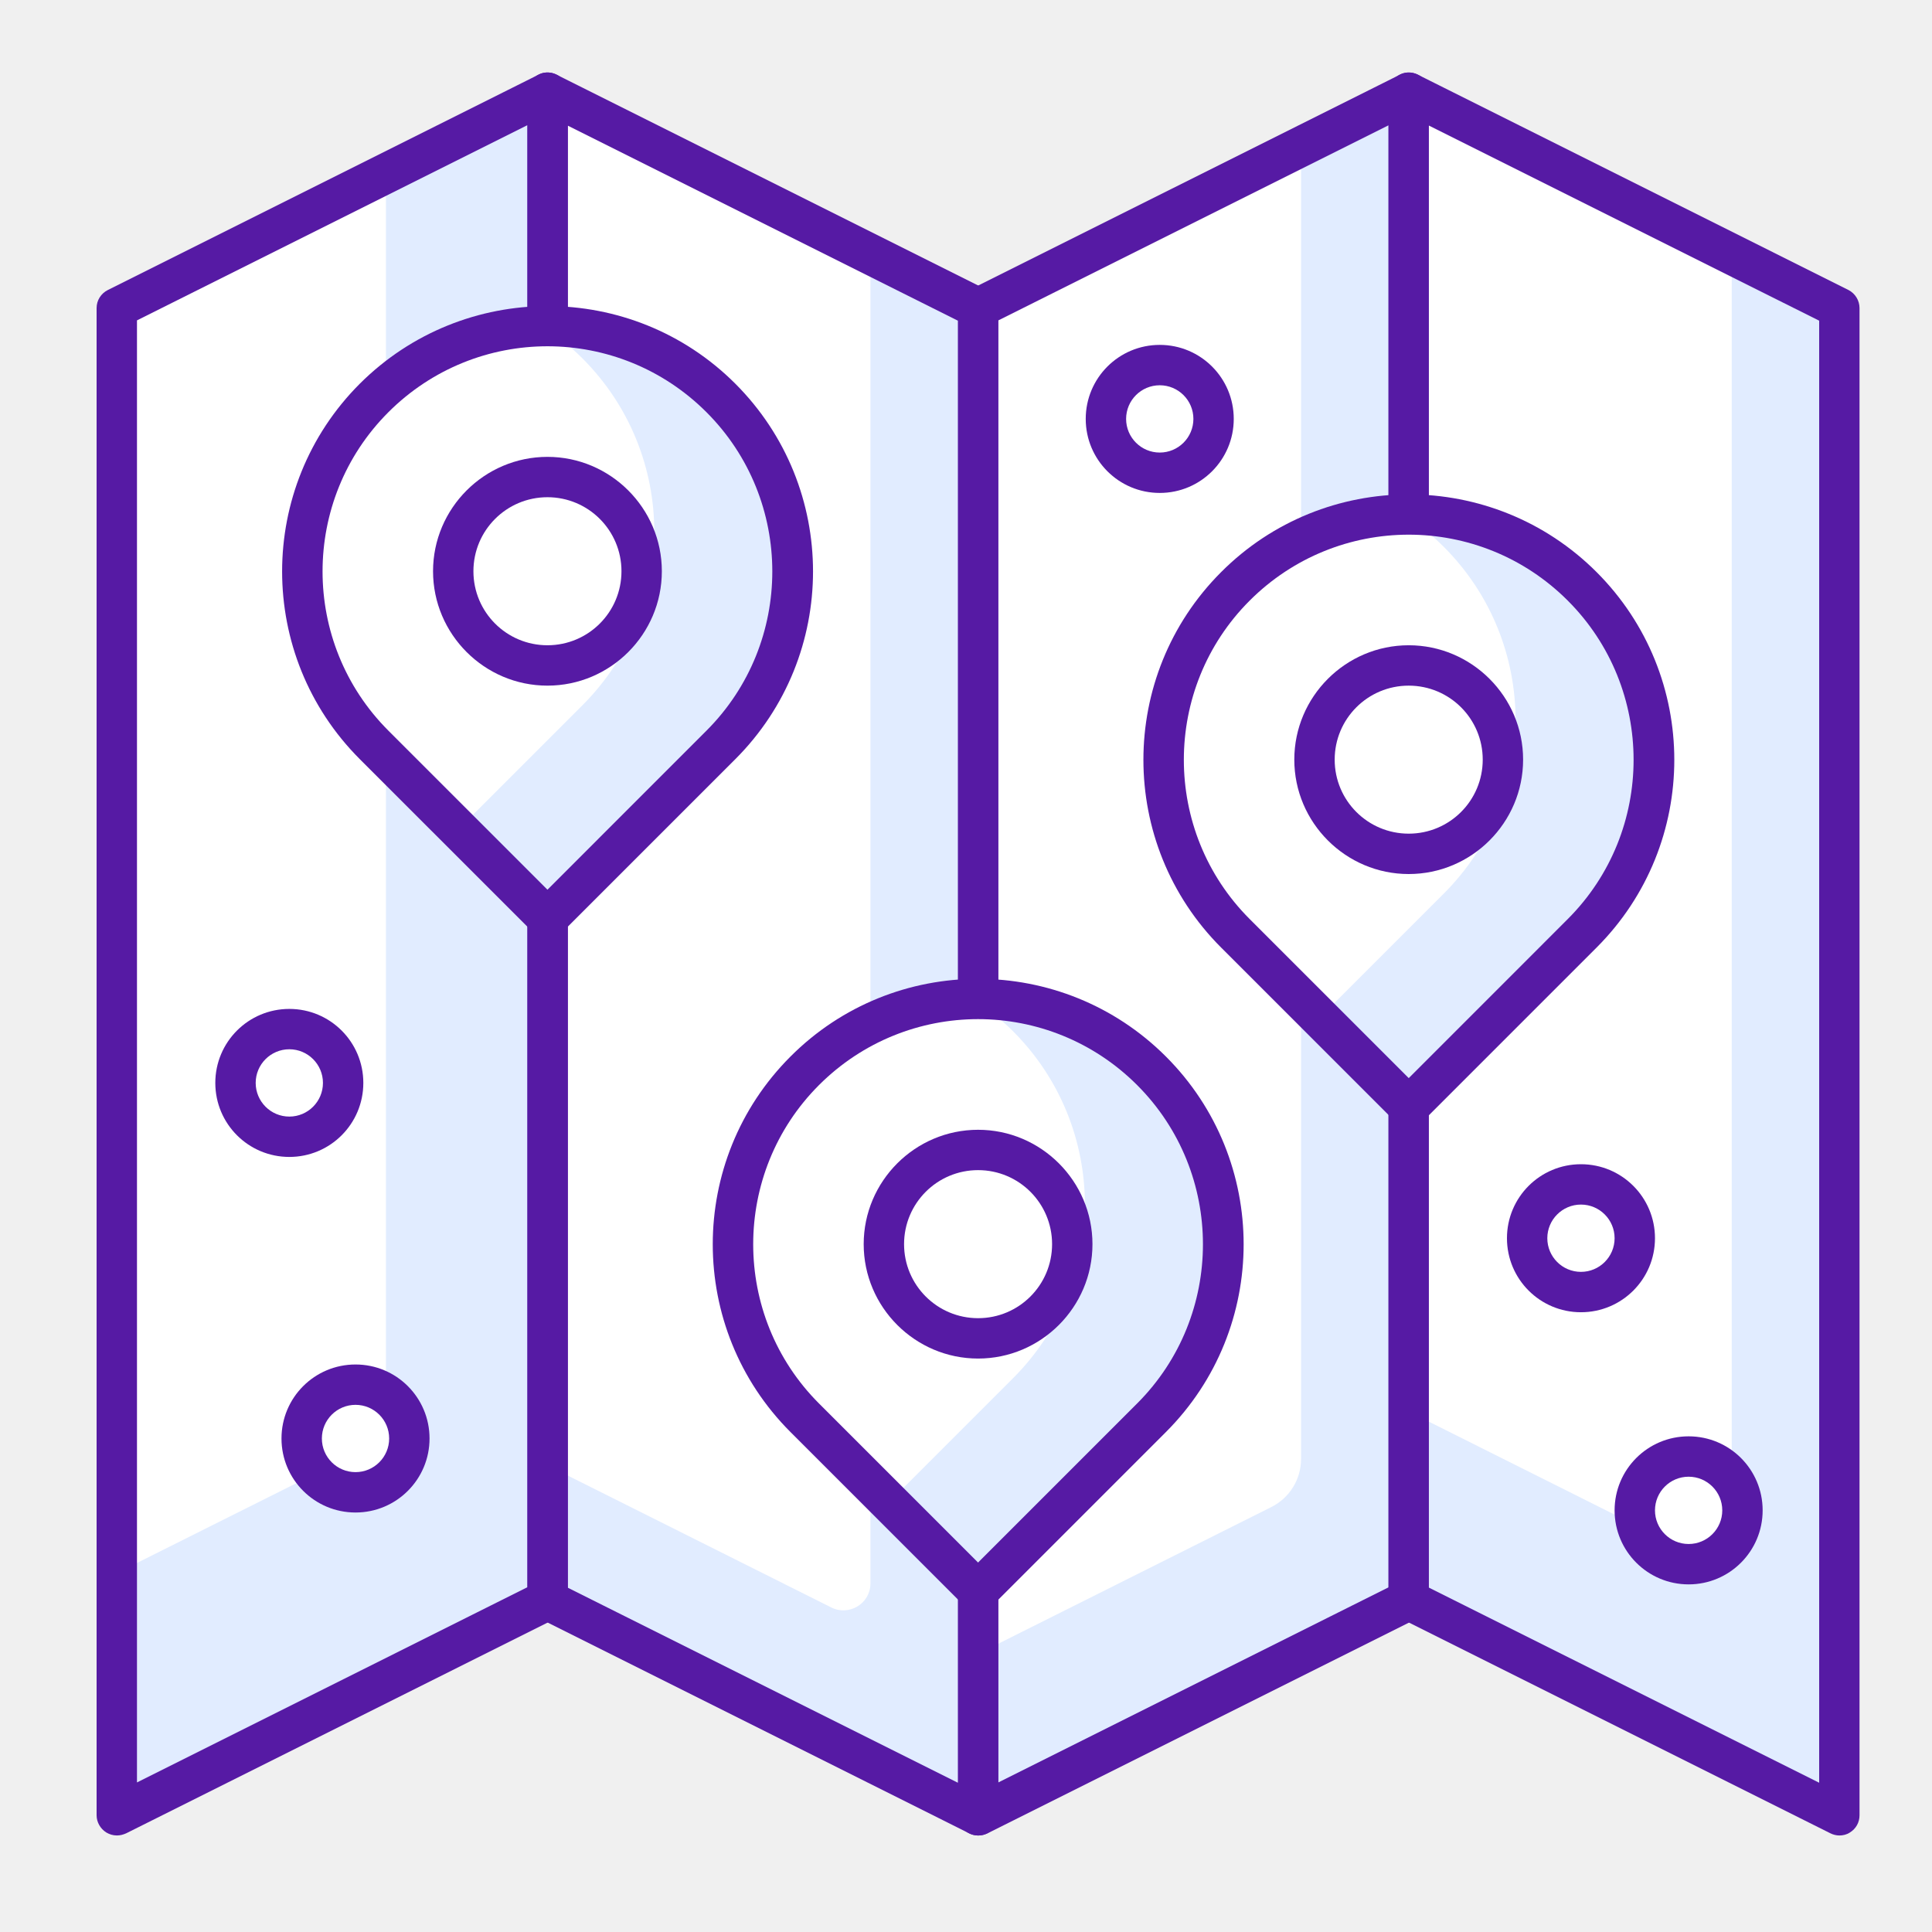
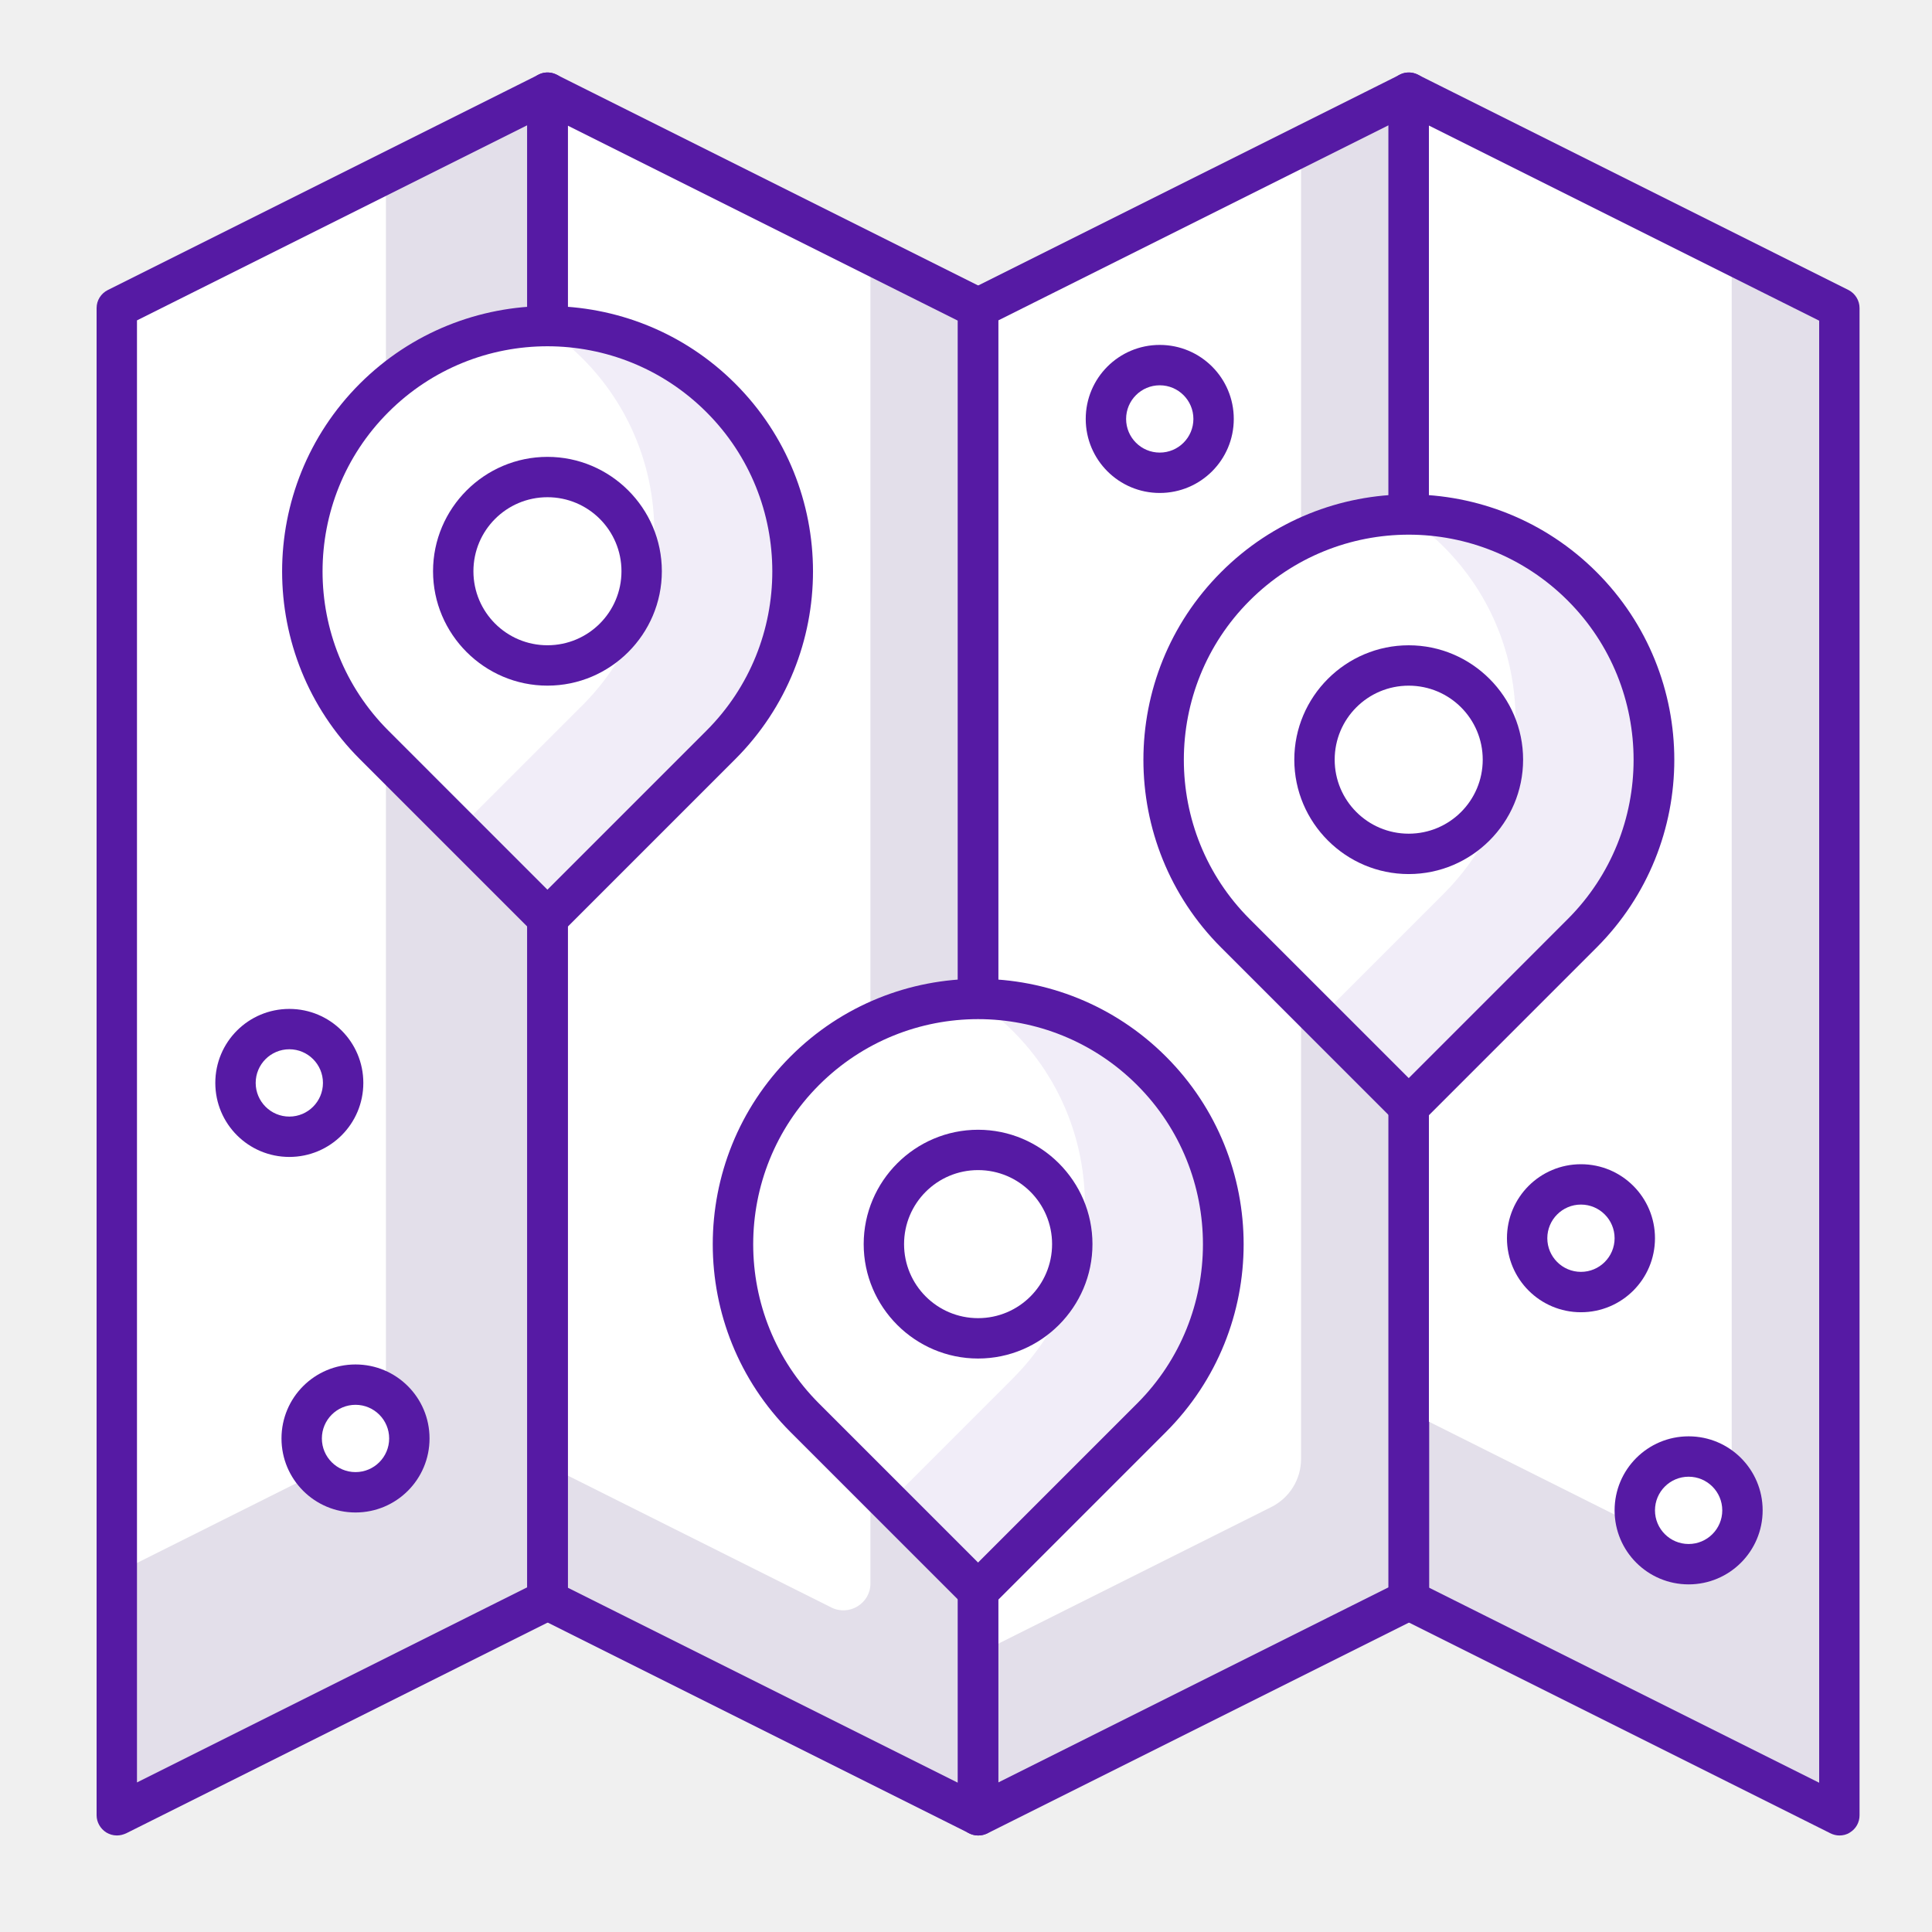
<svg xmlns="http://www.w3.org/2000/svg" width="70" height="70" viewBox="0 0 70 70" fill="none">
-   <path d="M51.041 3.359L35.438 11.161V65.772L51.041 57.97V3.359Z" fill="#E1ECFF" />
-   <path d="M47.14 5.311L35.438 11.162V59.921L46.057 54.606C46.721 54.275 47.14 53.602 47.14 52.861V5.311Z" fill="white" />
-   <path d="M35.437 66.504C35.301 66.504 35.174 66.465 35.057 66.396C34.843 66.26 34.706 66.026 34.706 65.772V11.162C34.706 10.889 34.862 10.635 35.116 10.508L50.719 2.707C50.943 2.59 51.216 2.609 51.431 2.736C51.645 2.872 51.782 3.106 51.782 3.36V57.971C51.782 58.244 51.626 58.497 51.382 58.624L35.779 66.426C35.672 66.474 35.564 66.504 35.447 66.504H35.437ZM36.169 11.61V64.582L50.309 57.512V4.54L36.169 11.61Z" fill="#561AA4" />
-   <path d="M66.644 11.161L51.041 3.359V57.97L66.644 65.772V11.161Z" fill="#E1ECFF" />
-   <path d="M62.743 9.211L51.041 3.359V51.144L61.329 56.293C61.973 56.614 62.743 56.147 62.743 55.425V9.22V9.211Z" fill="white" />
-   <path d="M66.643 66.503C66.536 66.503 66.419 66.474 66.321 66.425L50.718 58.623C50.474 58.497 50.309 58.243 50.309 57.97V3.359C50.309 3.106 50.435 2.872 50.66 2.735C50.874 2.599 51.147 2.589 51.372 2.706L66.975 10.508C67.218 10.634 67.374 10.888 67.374 11.161V65.772C67.374 66.025 67.248 66.259 67.023 66.396C66.906 66.474 66.77 66.503 66.643 66.503ZM51.771 57.522L65.912 64.592V11.619L51.771 4.549V57.522Z" fill="#561AA4" />
-   <path d="M35.438 11.161L19.835 3.359V57.97L35.438 65.772V11.161Z" fill="#E1ECFF" />
-   <path d="M31.537 9.211L19.835 3.359V53.094L30.123 58.243C30.767 58.565 31.537 58.097 31.537 57.375V9.22V9.211Z" fill="white" />
-   <path d="M35.437 66.503C35.33 66.503 35.213 66.474 35.115 66.425L19.512 58.623C19.268 58.497 19.102 58.243 19.102 57.97V3.359C19.102 3.106 19.229 2.872 19.454 2.735C19.668 2.599 19.941 2.589 20.166 2.706L35.769 10.508C36.012 10.634 36.168 10.888 36.168 11.161V65.772C36.168 66.025 36.042 66.259 35.817 66.396C35.7 66.474 35.564 66.503 35.437 66.503ZM20.565 57.522L34.706 64.592V11.619L20.565 4.549V57.522Z" fill="#561AA4" />
-   <path d="M19.834 3.359L4.231 11.161V65.772L19.834 57.97V3.359Z" fill="#E1ECFF" />
+   <path d="M51.041 3.359L35.438 11.161V65.772L51.041 57.97V3.359Z" fill="#561AA4" fill-opacity="0.08" />
+   <path d="M47.14 5.31L35.438 11.161V59.92L46.057 54.605C46.721 54.274 47.14 53.601 47.14 52.86V5.31Z" fill="white" />
+   <path d="M35.437 66.503C35.301 66.503 35.174 66.464 35.057 66.395C34.843 66.259 34.706 66.025 34.706 65.771V11.161C34.706 10.887 34.862 10.634 35.116 10.507L50.719 2.706C50.943 2.589 51.216 2.608 51.431 2.735C51.645 2.871 51.782 3.105 51.782 3.359V57.97C51.782 58.243 51.626 58.496 51.382 58.623L35.779 66.425C35.672 66.473 35.564 66.503 35.447 66.503H35.437ZM36.169 11.609V64.582L50.309 57.511V4.539L36.169 11.609Z" fill="#561AA4" />
+   <path d="M66.644 11.161L51.041 3.359V57.97L66.644 65.772V11.161Z" fill="#561AA4" fill-opacity="0.08" />
+   <path d="M62.743 9.211L51.041 3.359V51.144L61.329 56.293C61.972 56.614 62.743 56.147 62.743 55.425V9.22V9.211Z" fill="white" />
+   <path d="M66.644 66.503C66.536 66.503 66.419 66.474 66.322 66.425L50.719 58.623C50.475 58.497 50.309 58.243 50.309 57.97V3.359C50.309 3.106 50.436 2.872 50.66 2.735C50.875 2.599 51.148 2.589 51.372 2.706L66.975 10.508C67.219 10.634 67.375 10.888 67.375 11.161V65.772C67.375 66.025 67.248 66.259 67.024 66.396C66.907 66.474 66.77 66.503 66.644 66.503ZM51.772 57.522L65.912 64.592V11.619L51.772 4.549V57.522Z" fill="#561AA4" />
+   <path d="M35.438 11.161L19.834 3.359V57.97L35.438 65.772V11.161Z" fill="#561AA4" fill-opacity="0.08" />
+   <path d="M31.537 9.211L19.834 3.359V53.094L30.123 58.243C30.766 58.565 31.537 58.097 31.537 57.375V9.22V9.211Z" fill="white" />
+   <path d="M35.438 66.503C35.33 66.503 35.213 66.474 35.116 66.425L19.513 58.623C19.269 58.497 19.103 58.243 19.103 57.97V3.359C19.103 3.106 19.23 2.872 19.454 2.735C19.669 2.599 19.942 2.589 20.166 2.706L35.769 10.508C36.013 10.634 36.169 10.888 36.169 11.161V65.772C36.169 66.025 36.042 66.259 35.818 66.396C35.701 66.474 35.564 66.503 35.438 66.503ZM20.566 57.522L34.706 64.592V11.619L20.566 4.549V57.522Z" fill="#561AA4" />
+   <path d="M19.834 3.359L4.231 11.161V65.772L19.834 57.97V3.359Z" fill="#561AA4" fill-opacity="0.08" />
  <path d="M13.983 6.285L4.231 11.161V56.995L12.901 52.656C13.564 52.324 13.983 51.651 13.983 50.91V6.285Z" fill="white" />
  <path d="M4.231 66.502C4.095 66.502 3.968 66.463 3.851 66.394C3.637 66.258 3.5 66.024 3.5 65.77V11.16C3.5 10.886 3.656 10.633 3.91 10.506L19.513 2.705C19.737 2.588 20.01 2.607 20.224 2.734C20.439 2.87 20.576 3.104 20.576 3.358V57.969C20.576 58.242 20.42 58.495 20.176 58.622L4.573 66.424C4.465 66.472 4.358 66.502 4.241 66.502H4.231ZM4.963 11.608V64.581L19.103 57.51V4.538L4.963 11.608Z" fill="#561AA4" />
-   <path d="M26.115 14.418C22.644 10.947 17.017 10.947 13.545 14.418C10.073 17.89 10.073 23.517 13.545 26.988L19.825 33.269L26.106 26.988C29.577 23.517 29.577 17.89 26.106 14.418H26.115Z" fill="white" />
-   <path d="M26.115 14.418C24.34 12.643 21.999 11.784 19.669 11.823C20.176 12.155 20.663 12.545 21.102 12.984C24.574 16.456 24.574 22.082 21.102 25.554L16.606 30.05L19.825 33.268L26.105 26.988C29.576 23.516 29.576 17.889 26.105 14.418H26.115Z" fill="#E1ECFF" />
-   <path d="M19.835 34.001C19.649 34.001 19.464 33.932 19.318 33.786L13.037 27.506C9.283 23.752 9.283 17.657 13.037 13.902C16.792 10.157 22.887 10.148 26.642 13.902C30.396 17.657 30.396 23.752 26.642 27.506L20.361 33.786C20.215 33.932 20.03 34.001 19.844 34.001H19.835ZM19.835 12.546C17.748 12.546 15.661 13.346 14.071 14.936C10.892 18.115 10.892 23.293 14.071 26.472L19.835 32.236L25.598 26.472C28.777 23.293 28.777 18.115 25.598 14.936C24.008 13.346 21.922 12.546 19.835 12.546Z" fill="#561AA4" />
+   <path d="M26.115 14.418C22.643 10.947 17.016 10.947 13.545 14.418C10.073 17.89 10.073 23.517 13.545 26.988L19.825 33.269L26.105 26.988C29.577 23.517 29.577 17.89 26.105 14.418H26.115Z" fill="white" />
+   <path d="M26.115 14.418C24.34 12.643 21.999 11.784 19.669 11.823C20.176 12.155 20.663 12.545 21.102 12.984C24.574 16.456 24.574 22.082 21.102 25.554L16.606 30.05L19.825 33.268L26.105 26.988C29.576 23.516 29.576 17.889 26.105 14.418H26.115Z" fill="#561AA4" fill-opacity="0.08" />
+   <path d="M19.834 34C19.649 34 19.464 33.931 19.317 33.785L13.037 27.505C9.283 23.75 9.283 17.656 13.037 13.901C16.791 10.156 22.887 10.147 26.641 13.901C30.395 17.656 30.395 23.75 26.641 27.505L20.361 33.785C20.215 33.931 20.029 34 19.844 34H19.834ZM19.834 12.546C17.747 12.546 15.66 13.345 14.071 14.935C10.892 18.114 10.892 23.292 14.071 26.471L19.834 32.235L25.598 26.471C28.777 23.292 28.777 18.114 25.598 14.935C24.008 13.345 21.921 12.546 19.834 12.546Z" fill="#561AA4" />
  <path d="M19.835 24.111C21.72 24.111 23.248 22.583 23.248 20.698C23.248 18.813 21.72 17.285 19.835 17.285C17.95 17.285 16.422 18.813 16.422 20.698C16.422 22.583 17.95 24.111 19.835 24.111Z" fill="white" />
  <path d="M19.835 24.842C17.553 24.842 15.69 22.979 15.69 20.697C15.69 18.415 17.553 16.553 19.835 16.553C22.117 16.553 23.98 18.415 23.98 20.697C23.98 22.979 22.117 24.842 19.835 24.842ZM19.835 18.015C18.353 18.015 17.153 19.215 17.153 20.697C17.153 22.18 18.353 23.379 19.835 23.379C21.317 23.379 22.517 22.18 22.517 20.697C22.517 19.215 21.317 18.015 19.835 18.015Z" fill="#561AA4" />
-   <path d="M57.321 21.244C53.849 17.773 48.222 17.773 44.75 21.244C41.279 24.716 41.279 30.343 44.75 33.815L51.031 40.095L57.311 33.815C60.782 30.343 60.782 24.716 57.311 21.244H57.321Z" fill="white" />
-   <path d="M57.321 21.244C55.546 19.469 53.205 18.611 50.875 18.65C51.382 18.981 51.869 19.371 52.308 19.81C55.78 23.282 55.78 28.909 52.308 32.38L47.812 36.876L51.031 40.094L57.311 33.814C60.782 30.342 60.782 24.715 57.311 21.244H57.321Z" fill="#E1ECFF" />
+   <path d="M57.321 21.244C53.849 17.773 48.222 17.773 44.751 21.244C41.279 24.716 41.279 30.343 44.751 33.815L51.031 40.095L57.311 33.815C60.783 30.343 60.783 24.716 57.311 21.244H57.321Z" fill="white" />
+   <path d="M57.321 21.245C55.546 19.47 53.205 18.612 50.875 18.651C51.382 18.982 51.869 19.372 52.308 19.811C55.78 23.283 55.78 28.91 52.308 32.381L47.812 36.877L51.031 40.095L57.311 33.815C60.782 30.343 60.782 24.716 57.311 21.245H57.321Z" fill="#561AA4" fill-opacity="0.08" />
  <path d="M51.041 40.827C50.855 40.827 50.67 40.758 50.524 40.612L44.244 34.332C40.489 30.577 40.489 24.483 44.244 20.728C47.988 16.974 54.093 16.974 57.847 20.728C61.602 24.483 61.602 30.577 57.847 34.332L51.567 40.612C51.421 40.758 51.236 40.827 51.05 40.827H51.041ZM51.041 19.372C48.954 19.372 46.867 20.172 45.277 21.762C42.098 24.941 42.098 30.119 45.277 33.298L51.041 39.062L56.804 33.298C59.983 30.119 59.983 24.941 56.804 21.762C55.215 20.172 53.128 19.372 51.041 19.372Z" fill="#561AA4" />
  <path d="M51.041 30.938C52.926 30.938 54.454 29.41 54.454 27.524C54.454 25.64 52.926 24.111 51.041 24.111C49.156 24.111 47.628 25.64 47.628 27.524C47.628 29.41 49.156 30.938 51.041 30.938Z" fill="white" />
-   <path d="M51.04 31.668C48.758 31.668 46.895 29.805 46.895 27.523C46.895 25.241 48.758 23.379 51.04 23.379C53.322 23.379 55.185 25.241 55.185 27.523C55.185 29.805 53.322 31.668 51.04 31.668ZM51.04 24.842C49.558 24.842 48.358 26.041 48.358 27.523C48.358 29.006 49.558 30.205 51.04 30.205C52.522 30.205 53.722 29.006 53.722 27.523C53.722 26.041 52.522 24.842 51.04 24.842Z" fill="#561AA4" />
+   <path d="M51.04 31.669C48.758 31.669 46.895 29.806 46.895 27.524C46.895 25.242 48.758 23.38 51.04 23.38C53.322 23.38 55.185 25.242 55.185 27.524C55.185 29.806 53.322 31.669 51.04 31.669ZM51.04 24.843C49.558 24.843 48.358 26.042 48.358 27.524C48.358 29.007 49.558 30.206 51.04 30.206C52.522 30.206 53.722 29.007 53.722 27.524C53.722 26.042 52.522 24.843 51.04 24.843Z" fill="#561AA4" />
  <path d="M41.718 38.797C38.246 35.325 32.619 35.325 29.148 38.797C25.676 42.269 25.676 47.896 29.148 51.367L35.428 57.648L41.708 51.367C45.18 47.896 45.18 42.269 41.708 38.797H41.718Z" fill="white" />
-   <path d="M41.717 38.798C39.942 37.024 37.602 36.165 35.271 36.204C35.778 36.536 36.266 36.926 36.705 37.365C40.176 40.837 40.176 46.463 36.705 49.935L32.209 54.431L35.427 57.649L41.707 51.369C45.179 47.897 45.179 42.27 41.707 38.798H41.717Z" fill="#E1ECFF" />
+   <path d="M41.717 38.797C39.942 37.023 37.602 36.164 35.271 36.203C35.778 36.535 36.266 36.925 36.705 37.364C40.176 40.836 40.176 46.462 36.705 49.934L32.209 54.43L35.427 57.648L41.707 51.368C45.179 47.896 45.179 42.269 41.707 38.797H41.717Z" fill="#561AA4" fill-opacity="0.08" />
  <path d="M35.437 58.379C35.242 58.379 35.057 58.301 34.92 58.165L28.64 51.885C24.886 48.13 24.886 42.035 28.64 38.281C32.385 34.526 38.489 34.526 42.244 38.281C45.998 42.035 45.998 48.13 42.244 51.885L35.964 58.165C35.827 58.301 35.642 58.379 35.447 58.379H35.437ZM35.437 36.925C33.35 36.925 31.263 37.725 29.674 39.314C26.495 42.493 26.495 47.672 29.674 50.851L35.437 56.614L41.2 50.851C44.38 47.672 44.38 42.493 41.2 39.314C39.611 37.725 37.524 36.925 35.437 36.925Z" fill="#561AA4" />
-   <path d="M35.438 48.49C37.323 48.49 38.851 46.962 38.851 45.077C38.851 43.192 37.323 41.664 35.438 41.664C33.553 41.664 32.024 43.192 32.024 45.077C32.024 46.962 33.553 48.49 35.438 48.49Z" fill="white" />
-   <path d="M35.438 49.223C33.156 49.223 31.293 47.36 31.293 45.078C31.293 42.796 33.156 40.934 35.438 40.934C37.719 40.934 39.582 42.796 39.582 45.078C39.582 47.36 37.719 49.223 35.438 49.223ZM35.438 42.396C33.955 42.396 32.756 43.596 32.756 45.078C32.756 46.56 33.955 47.76 35.438 47.76C36.92 47.76 38.119 46.56 38.119 45.078C38.119 43.596 36.92 42.396 35.438 42.396Z" fill="#561AA4" />
-   <path d="M61.182 56.674C62.259 56.674 63.132 55.801 63.132 54.724C63.132 53.647 62.259 52.773 61.182 52.773C60.105 52.773 59.231 53.647 59.231 54.724C59.231 55.801 60.105 56.674 61.182 56.674Z" fill="white" />
+   <path d="M35.438 48.491C37.323 48.491 38.851 46.963 38.851 45.078C38.851 43.193 37.323 41.665 35.438 41.665C33.553 41.665 32.024 43.193 32.024 45.078C32.024 46.963 33.553 48.491 35.438 48.491Z" fill="white" />
+   <path d="M35.438 49.222C33.156 49.222 31.293 47.359 31.293 45.077C31.293 42.795 33.156 40.933 35.438 40.933C37.719 40.933 39.582 42.795 39.582 45.077C39.582 47.359 37.719 49.222 35.438 49.222ZM35.438 42.395C33.955 42.395 32.756 43.595 32.756 45.077C32.756 46.559 33.955 47.759 35.438 47.759C36.92 47.759 38.119 46.559 38.119 45.077C38.119 43.595 36.92 42.395 35.438 42.395Z" fill="#561AA4" />
+   <path d="M61.182 56.673C62.259 56.673 63.132 55.8 63.132 54.723C63.132 53.646 62.259 52.773 61.182 52.773C60.105 52.773 59.231 53.646 59.231 54.723C59.231 55.8 60.105 56.673 61.182 56.673Z" fill="white" />
  <path d="M61.182 57.405C59.7 57.405 58.5 56.205 58.5 54.723C58.5 53.24 59.7 52.041 61.182 52.041C62.664 52.041 63.864 53.24 63.864 54.723C63.864 56.205 62.664 57.405 61.182 57.405ZM61.182 53.504C60.509 53.504 59.963 54.05 59.963 54.723C59.963 55.396 60.509 55.942 61.182 55.942C61.855 55.942 62.401 55.396 62.401 54.723C62.401 54.05 61.855 53.504 61.182 53.504Z" fill="#561AA4" />
-   <path d="M57.281 46.815C58.359 46.815 59.232 45.942 59.232 44.864C59.232 43.787 58.359 42.914 57.281 42.914C56.204 42.914 55.331 43.787 55.331 44.864C55.331 45.942 56.204 46.815 57.281 46.815Z" fill="white" />
+   <path d="M57.281 46.814C58.359 46.814 59.232 45.941 59.232 44.864C59.232 43.786 58.359 42.913 57.281 42.913C56.204 42.913 55.331 43.786 55.331 44.864C55.331 45.941 56.204 46.814 57.281 46.814Z" fill="white" />
  <path d="M57.281 47.545C55.799 47.545 54.6 46.346 54.6 44.863C54.6 43.381 55.799 42.182 57.281 42.182C58.764 42.182 59.963 43.381 59.963 44.863C59.963 46.346 58.764 47.545 57.281 47.545ZM57.281 43.644C56.608 43.644 56.062 44.191 56.062 44.863C56.062 45.536 56.608 46.082 57.281 46.082C57.954 46.082 58.5 45.536 58.5 44.863C58.5 44.191 57.954 43.644 57.281 43.644Z" fill="#561AA4" />
-   <path d="M42.02 17.139C43.097 17.139 43.97 16.266 43.97 15.189C43.97 14.111 43.097 13.238 42.02 13.238C40.943 13.238 40.069 14.111 40.069 15.189C40.069 16.266 40.943 17.139 42.02 17.139Z" fill="white" />
-   <path d="M42.02 17.86C40.537 17.86 39.338 16.66 39.338 15.178C39.338 13.696 40.537 12.496 42.02 12.496C43.502 12.496 44.701 13.696 44.701 15.178C44.701 16.66 43.502 17.86 42.02 17.86ZM42.02 13.959C41.347 13.959 40.801 14.505 40.801 15.178C40.801 15.851 41.347 16.397 42.02 16.397C42.693 16.397 43.239 15.851 43.239 15.178C43.239 14.505 42.693 13.959 42.02 13.959Z" fill="#561AA4" />
+   <path d="M42.02 17.138C43.097 17.138 43.971 16.265 43.971 15.188C43.971 14.111 43.097 13.237 42.02 13.237C40.943 13.237 40.07 14.111 40.07 15.188C40.07 16.265 40.943 17.138 42.02 17.138Z" fill="white" />
+   <path d="M42.02 17.861C40.538 17.861 39.338 16.661 39.338 15.179C39.338 13.697 40.538 12.497 42.02 12.497C43.502 12.497 44.702 13.697 44.702 15.179C44.702 16.661 43.502 17.861 42.02 17.861ZM42.02 13.96C41.347 13.96 40.801 14.506 40.801 15.179C40.801 15.852 41.347 16.398 42.02 16.398C42.693 16.398 43.239 15.852 43.239 15.179C43.239 14.506 42.693 13.96 42.02 13.96Z" fill="#561AA4" />
  <path d="M10.483 41.188C11.56 41.188 12.433 40.315 12.433 39.237C12.433 38.16 11.56 37.287 10.483 37.287C9.405 37.287 8.532 38.16 8.532 39.237C8.532 40.315 9.405 41.188 10.483 41.188Z" fill="white" />
  <path d="M10.483 41.918C9 41.918 7.801 40.719 7.801 39.236C7.801 37.754 9 36.555 10.483 36.555C11.965 36.555 13.164 37.754 13.164 39.236C13.164 40.719 11.965 41.918 10.483 41.918ZM10.483 38.017C9.81 38.017 9.264 38.564 9.264 39.236C9.264 39.909 9.81 40.456 10.483 40.456C11.155 40.456 11.701 39.909 11.701 39.236C11.701 38.564 11.155 38.017 10.483 38.017Z" fill="#561AA4" />
-   <path d="M12.881 54.069C13.958 54.069 14.831 53.196 14.831 52.118C14.831 51.041 13.958 50.168 12.881 50.168C11.804 50.168 10.931 51.041 10.931 52.118C10.931 53.196 11.804 54.069 12.881 54.069Z" fill="white" />
-   <path d="M12.881 54.801C11.399 54.801 10.199 53.602 10.199 52.119C10.199 50.637 11.399 49.438 12.881 49.438C14.363 49.438 15.563 50.637 15.563 52.119C15.563 53.602 14.363 54.801 12.881 54.801ZM12.881 50.9C12.208 50.9 11.662 51.446 11.662 52.119C11.662 52.792 12.208 53.338 12.881 53.338C13.554 53.338 14.1 52.792 14.1 52.119C14.1 51.446 13.554 50.9 12.881 50.9Z" fill="#561AA4" />
+   <path d="M12.881 54.07C13.958 54.07 14.831 53.197 14.831 52.119C14.831 51.042 13.958 50.169 12.881 50.169C11.804 50.169 10.931 51.042 10.931 52.119C10.931 53.197 11.804 54.07 12.881 54.07Z" fill="white" />
+   <path d="M12.881 54.8C11.399 54.8 10.199 53.601 10.199 52.118C10.199 50.636 11.399 49.437 12.881 49.437C14.363 49.437 15.563 50.636 15.563 52.118C15.563 53.601 14.363 54.8 12.881 54.8ZM12.881 50.899C12.208 50.899 11.662 51.445 11.662 52.118C11.662 52.791 12.208 53.337 12.881 53.337C13.554 53.337 14.1 52.791 14.1 52.118C14.1 51.445 13.554 50.899 12.881 50.899Z" fill="#561AA4" />
</svg>
